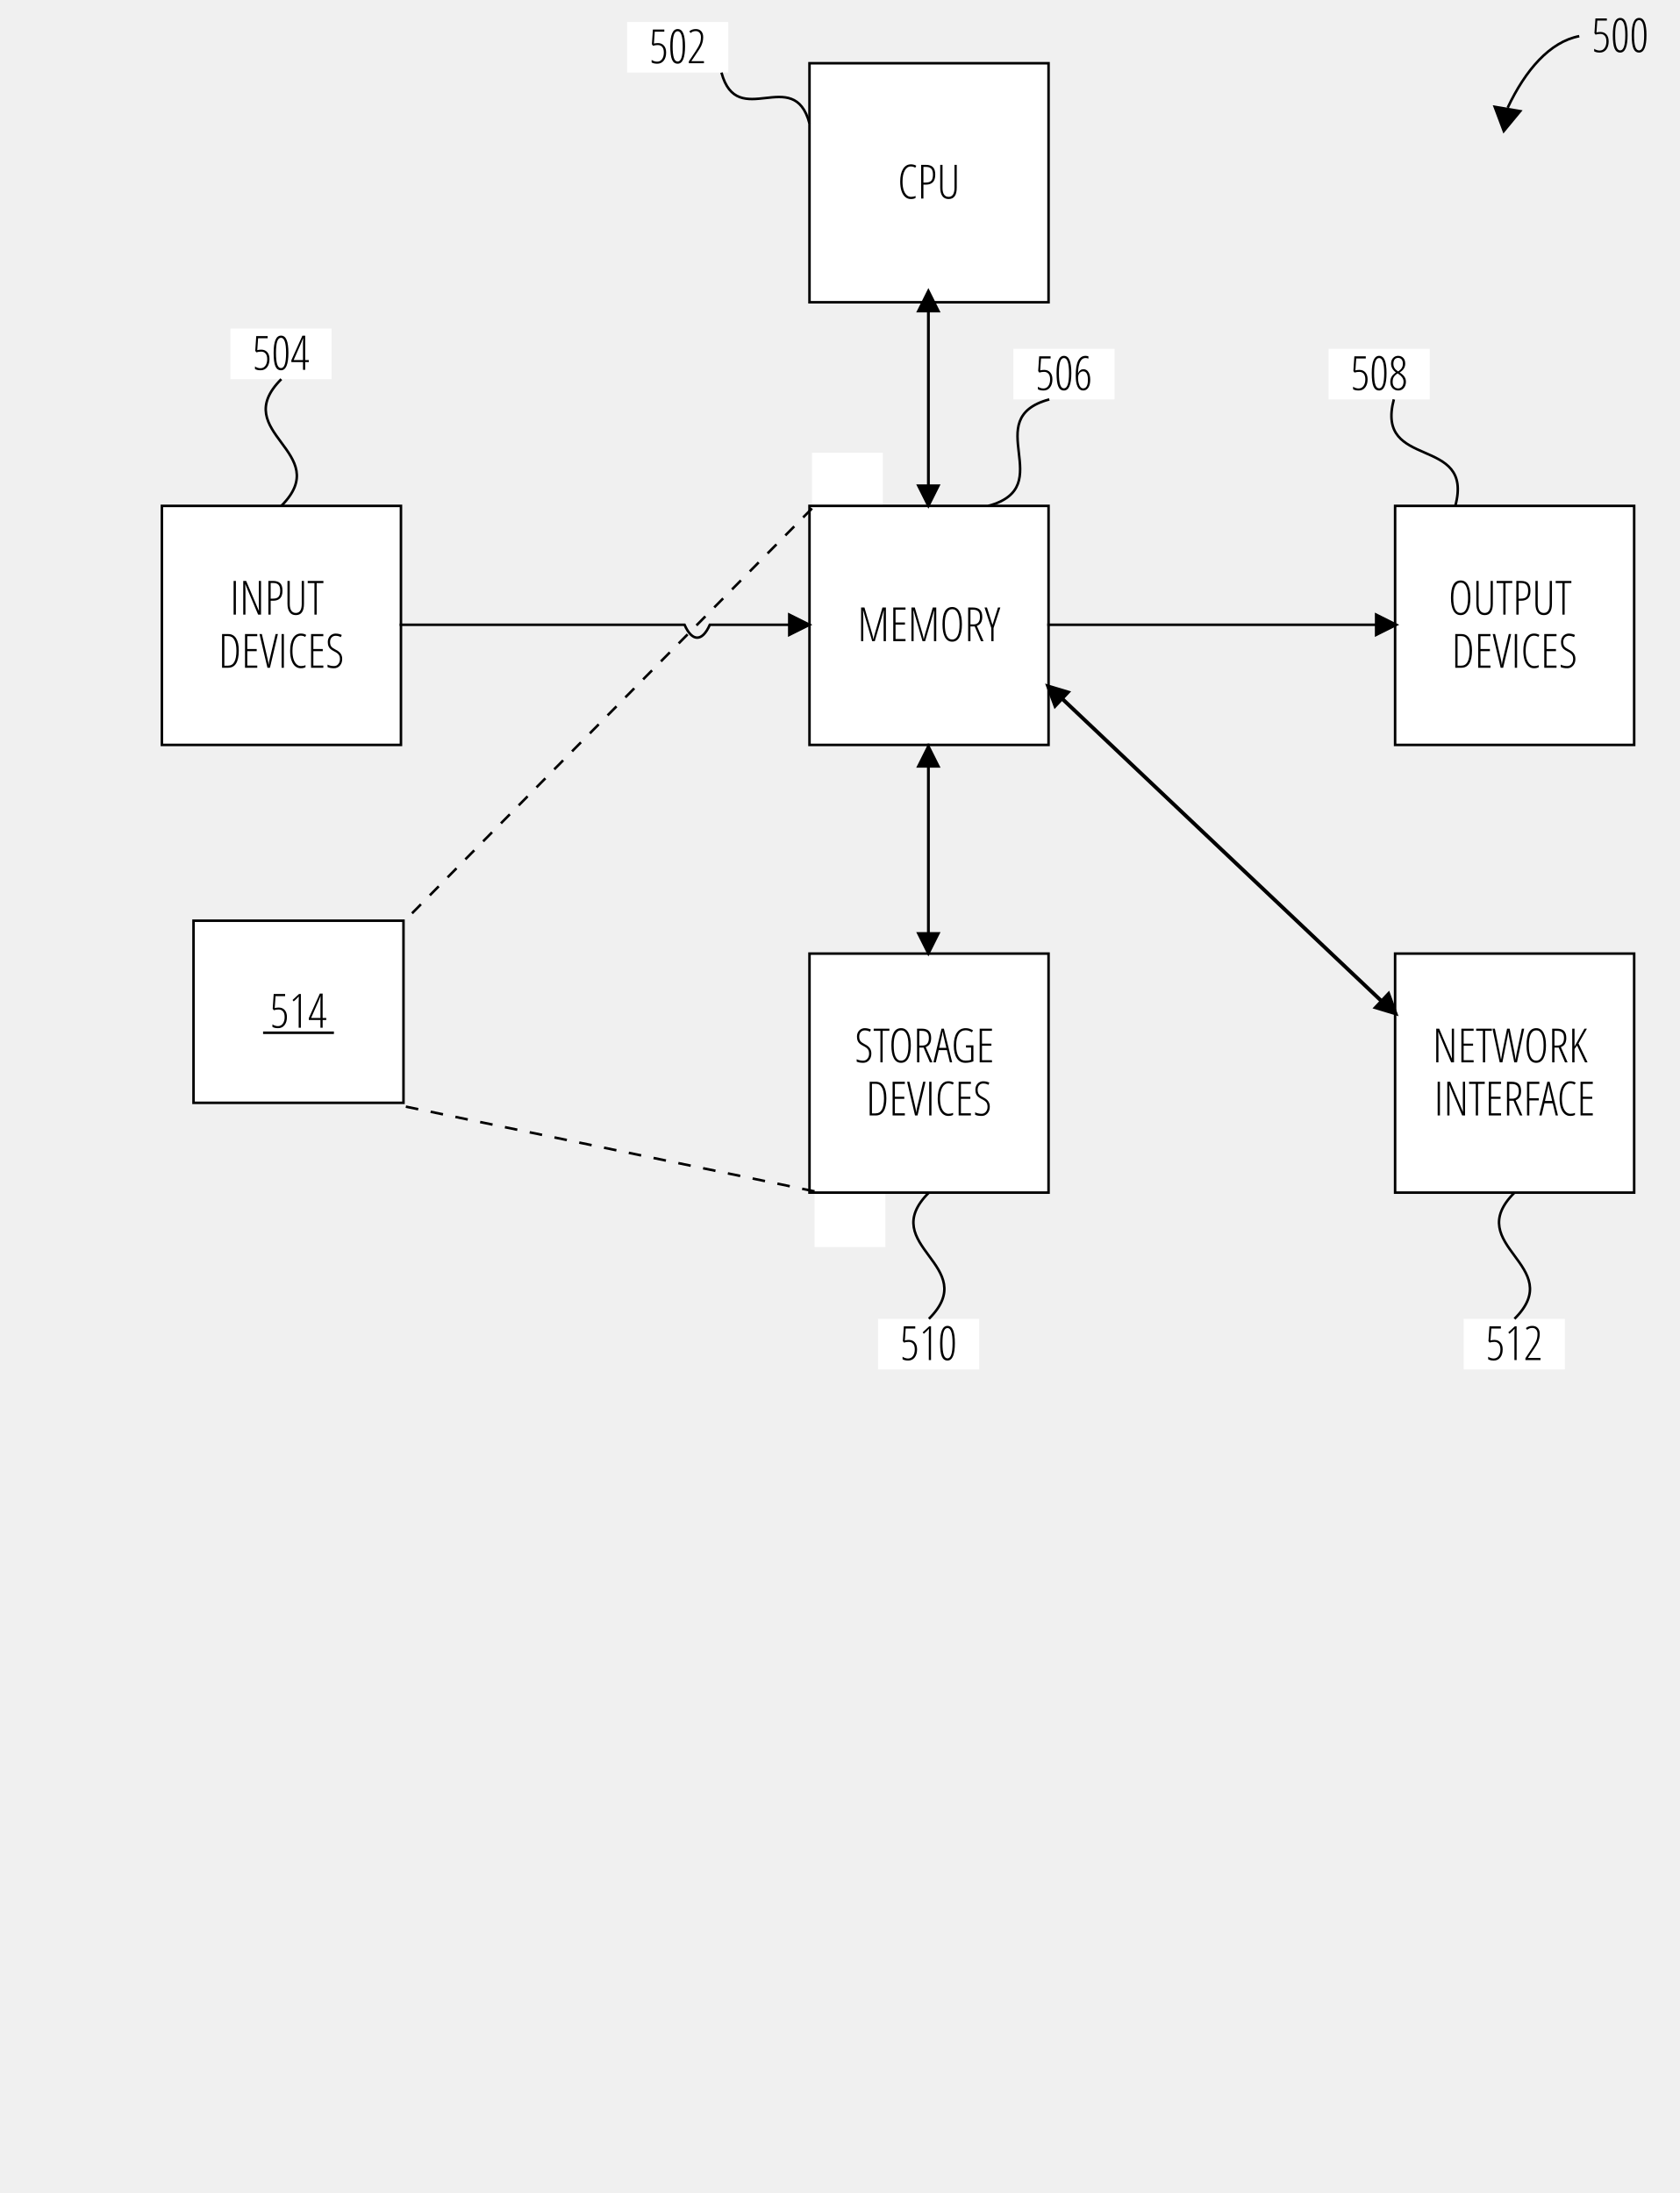
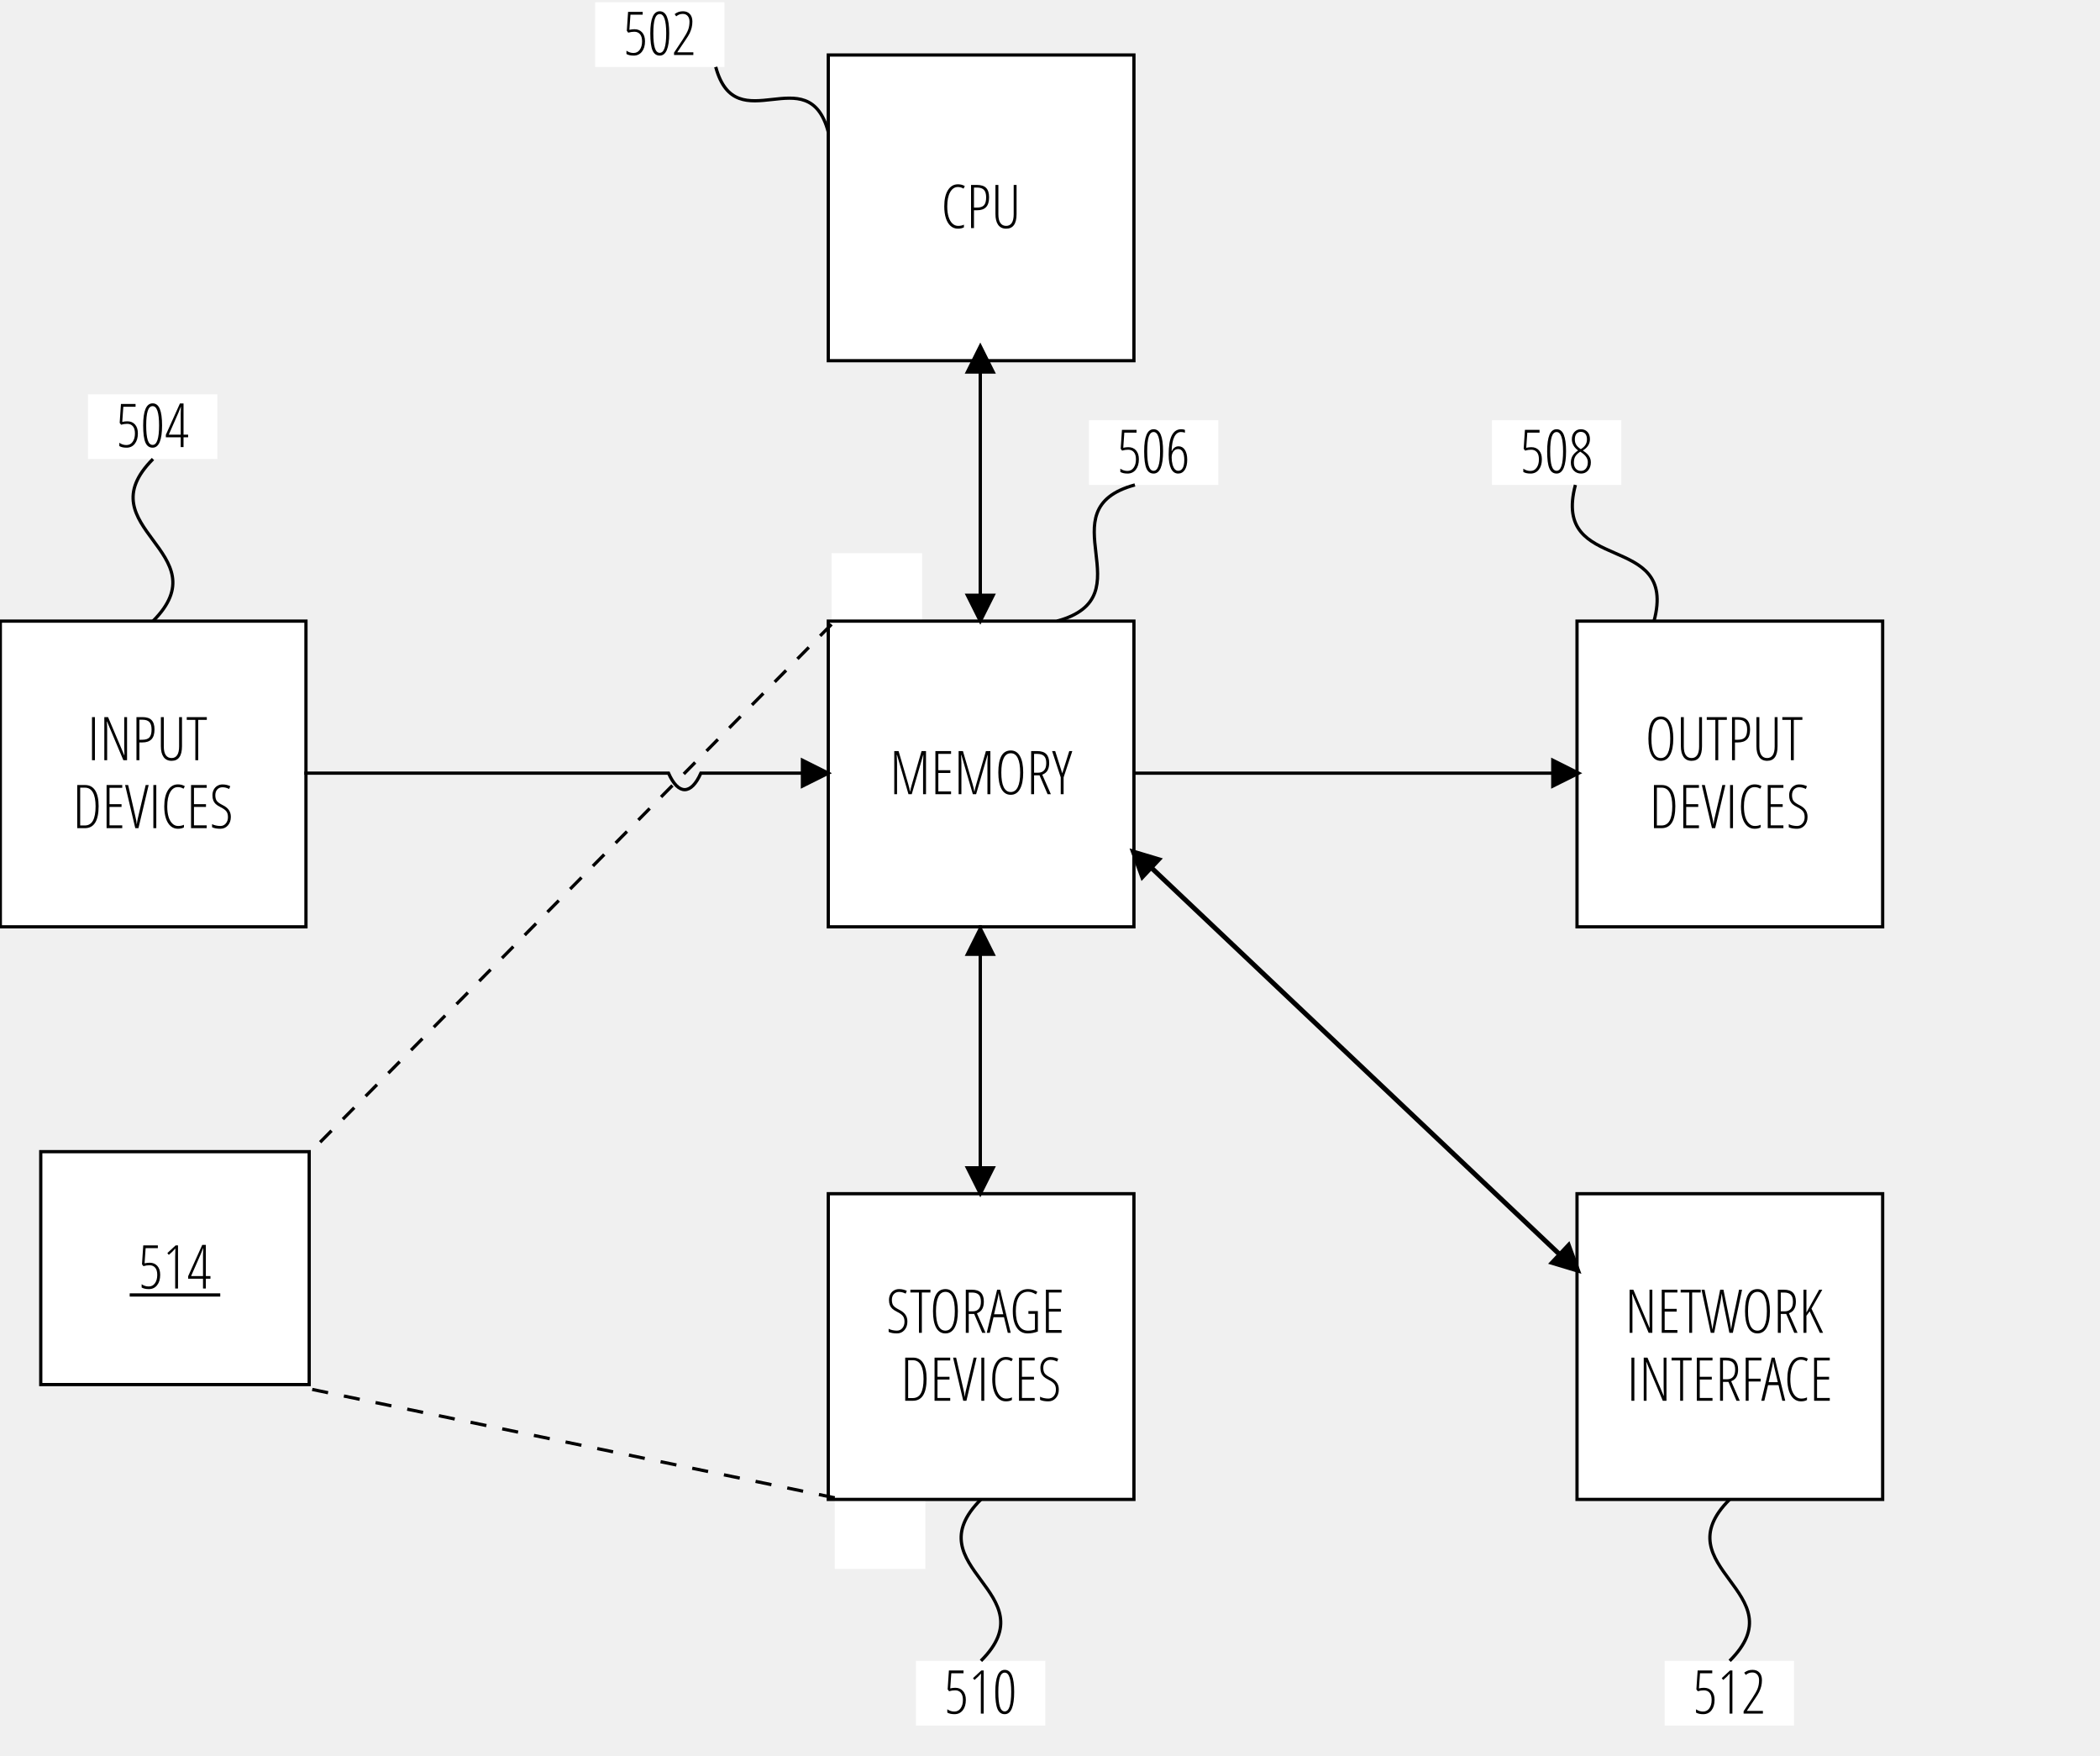
- <svg xmlns="http://www.w3.org/2000/svg" version="1.1" width="664" height="867">
+ <svg xmlns="http://www.w3.org/2000/svg" version="1.1" width="649.3" height="542.7" viewBox="63.9 8 649.3 542.7">
  <g>
    <g transform="translate(321,179)">
      <g>
        <g>
          <path d="M28,0H0v29h28V0L28,0z" stroke="none" stroke-dasharray="none" fill="#FFFFFF" />
          <rect x="1.2" y="1.3" width="25.6" height="26.4" fill="none" />
          <circle fill="none" cx="14" cy="0" r="0.1" />
          <circle fill="none" cx="20.9" cy="0" r="0.1" />
          <circle fill="none" cx="28" cy="7.3" r="0.1" />
          <circle fill="none" cx="28" cy="14.5" r="0.1" />
          <circle fill="none" cx="28" cy="21.7" r="0.1" />
          <circle fill="none" cx="20.9" cy="29" r="0.1" />
          <circle fill="none" cx="14" cy="29" r="0.1" />
          <circle fill="none" cx="7.1" cy="29" r="0.1" />
          <circle fill="none" cx="0" cy="21.7" r="0.1" />
          <circle fill="none" cx="0" cy="14.5" r="0.1" />
          <circle fill="none" cx="0" cy="7.3" r="0.1" />
          <circle fill="none" cx="7.1" cy="0" r="0.1" />
        </g>
      </g>
      <rect stroke="none" stroke-width="0" fill="#FFFFFF" x="0" y="0" width="0" height="0" transform="translate(27.9,14.4)" />
      <path stroke="#000000" fill="none" d="" />
      <text font-family="OpenSansCondensedLight" font-size="14pt" fill="black" transform="translate(27.9,14.4)" />
      <rect stroke-width="0" fill="none" width="25.6" height="26.4" transform="translate(1.2,1.3)" />
      <text font-family="OpenSansCondensedLight" font-size="14pt" fill="black" transform="translate(1.2,1.3)" text-anchor="middle">
        <tspan x="12.8" y="19.5"> </tspan>
      </text>
      <path stroke="#000000" fill="none" transform="translate(1.2,1.3)" d="M 0 0" />
    </g>
    <g transform="translate(322,464)">
      <g>
        <g>
          <path d="M28,0H0v29h28V0L28,0z" stroke="none" stroke-dasharray="none" fill="#FFFFFF" />
          <rect x="1.2" y="1.3" width="25.6" height="26.4" fill="none" />
          <circle fill="none" cx="14" cy="0" r="0.1" />
          <circle fill="none" cx="20.9" cy="0" r="0.1" />
          <circle fill="none" cx="28" cy="7.3" r="0.1" />
          <circle fill="none" cx="28" cy="14.5" r="0.1" />
          <circle fill="none" cx="28" cy="21.7" r="0.1" />
          <circle fill="none" cx="20.9" cy="29" r="0.1" />
          <circle fill="none" cx="14" cy="29" r="0.1" />
          <circle fill="none" cx="7.1" cy="29" r="0.1" />
          <circle fill="none" cx="0" cy="21.7" r="0.1" />
          <circle fill="none" cx="0" cy="14.5" r="0.1" />
          <circle fill="none" cx="0" cy="7.3" r="0.1" />
          <circle fill="none" cx="7.1" cy="0" r="0.1" />
        </g>
      </g>
      <rect stroke="none" stroke-width="0" fill="#FFFFFF" x="0" y="0" width="0" height="0" transform="translate(27.9,14.4)" />
      <path stroke="#000000" fill="none" d="" />
      <text font-family="OpenSansCondensedLight" font-size="14pt" fill="black" transform="translate(27.9,14.4)" />
      <rect stroke-width="0" fill="none" width="25.6" height="26.4" transform="translate(1.2,1.3)" />
      <text font-family="OpenSansCondensedLight" font-size="14pt" fill="black" transform="translate(1.2,1.3)" text-anchor="middle">
        <tspan x="12.8" y="19.5"> </tspan>
      </text>
      <path stroke="#000000" fill="none" transform="translate(1.2,1.3)" d="M 0 0" />
    </g>
-     <g transform="translate(596,14.3)">
-       <polygon fill="#000000" points="0,0 4.2,11.2 11.8,2" transform="translate(-5.9,27.3)" />
-       <rect fill="none" width="1" height="1" transform="translate(33.3,-0.5)" />
-       <g>
-         <g>
-           <rect x="0" y="0" width="28.3" height="28.3" opacity="0" />
-           <path fill="none" stroke="#000000" stroke-width="1" d="M28.3,0C16.7,2.2,7,13.4,0,28.3" />
-         </g>
-       </g>
-       <rect stroke="none" stroke-width="0" fill="#FFFFFF" x="0" y="0" width="0" height="0" />
-       <path stroke="#000000" fill="none" />
-       <text font-family="OpenSansCondensedLight" font-size="14pt" fill="black" transform="translate(0,0)" />
-       <rect stroke-width="0" fill="none" width="1" height="1" transform="translate(33.3,-0.5)" />
-       <text font-family="OpenSansCondensedLight" font-size="14pt" fill="black" text-decoration="none" transform="translate(33.3,-0.5)">
-         <tspan x="0" y="6.8">500</tspan>
-       </text>
-       <path stroke="#000000" fill="none" transform="translate(33.3,-0.5)" />
-     </g>
    <g transform="translate(320,25)">
      <g>
        <g>
          <path d="M94.5,0H0v94.5h94.5V0L94.5,0z" stroke="#000000" stroke-dasharray="none" fill="#FFFFFF" />
          <rect x="4.1" y="4.3" width="86.2" height="85.9" fill="none" />
          <circle fill="none" cx="47.2" cy="0" r="0.1" />
          <circle fill="none" cx="70.7" cy="0" r="0.1" />
          <circle fill="none" cx="94.5" cy="23.8" r="0.1" />
          <circle fill="none" cx="94.5" cy="47.2" r="0.1" />
          <circle fill="none" cx="94.5" cy="70.7" r="0.1" />
          <circle fill="none" cx="70.7" cy="94.5" r="0.1" />
          <circle fill="none" cx="47.2" cy="94.5" r="0.1" />
          <circle fill="none" cx="23.8" cy="94.5" r="0.1" />
          <circle fill="none" cx="0" cy="70.7" r="0.1" />
          <circle fill="none" cx="0" cy="47.2" r="0.1" />
          <circle fill="none" cx="0" cy="23.8" r="0.1" />
          <circle fill="none" cx="23.8" cy="0" r="0.1" />
        </g>
      </g>
      <rect stroke="none" stroke-width="1" fill="#FFFFFF" x="0" y="0" width="40" height="20" transform="translate(-72.1,-16.3)" />
      <path stroke="#000000" fill="none" d="M0,23.8 C-6.2,0.5 -28.5,27 -34.8 3.7" />
      <text font-family="OpenSansCondensedLight" font-size="14pt" fill="black" transform="translate(-72.1,-16.3)" text-anchor="middle">
        <tspan x="20" y="16.3">502</tspan>
      </text>
      <rect stroke-width="0" fill="none" width="86.2" height="85.9" transform="translate(4.1,4.3)" />
      <text font-family="OpenSansCondensedLight" font-size="14pt" fill="black" transform="translate(4.1,4.3)" text-anchor="middle">
        <tspan x="43.1" y="49.2">CPU</tspan>
      </text>
      <path stroke="#000000" fill="none" transform="translate(4.1,4.3)" d="M 0 0" />
    </g>
    <g transform="translate(64,200)">
      <g>
        <g>
          <path d="M94.5,0H0v94.5h94.5V0L94.5,0z" stroke="#000000" stroke-dasharray="none" fill="#FFFFFF" />
          <rect x="4.1" y="4.3" width="86.2" height="85.9" fill="none" />
          <circle fill="none" cx="47.2" cy="0" r="0.1" />
          <circle fill="none" cx="70.7" cy="0" r="0.1" />
          <circle fill="none" cx="94.5" cy="23.8" r="0.1" />
          <circle fill="none" cx="94.5" cy="47.2" r="0.1" />
          <circle fill="none" cx="94.5" cy="70.7" r="0.1" />
          <circle fill="none" cx="70.7" cy="94.5" r="0.1" />
          <circle fill="none" cx="47.2" cy="94.5" r="0.1" />
          <circle fill="none" cx="23.8" cy="94.5" r="0.1" />
          <circle fill="none" cx="0" cy="70.7" r="0.1" />
          <circle fill="none" cx="0" cy="47.2" r="0.1" />
          <circle fill="none" cx="0" cy="23.8" r="0.1" />
          <circle fill="none" cx="23.8" cy="0" r="0.1" />
        </g>
      </g>
      <rect stroke="none" stroke-width="1" fill="#FFFFFF" x="0" y="0" width="40" height="20" transform="translate(27.1,-70.1)" />
      <path stroke="#000000" fill="none" d="M47.2,0 C68.5,-21.3 25.9,-28.8 47.2 -50.1" />
      <text font-family="OpenSansCondensedLight" font-size="14pt" fill="black" transform="translate(27.1,-70.1)" text-anchor="middle">
        <tspan x="20" y="16.3">504</tspan>
      </text>
      <rect stroke-width="0" fill="none" width="86.2" height="85.9" transform="translate(4.1,4.3)" />
      <text font-family="OpenSansCondensedLight" font-size="14pt" fill="black" transform="translate(4.1,4.3)" text-anchor="middle">
        <tspan x="43.1" y="38.7">INPUT</tspan>
        <tspan x="43.1" y="59.7">DEVICES</tspan>
      </text>
      <path stroke="#000000" fill="none" transform="translate(4.1,4.3)" d="M 0 0" />
    </g>
    <g transform="translate(320,200)">
      <g>
        <g>
          <path d="M94.5,0H0v94.5h94.5V0L94.5,0z" stroke="#000000" stroke-dasharray="none" fill="#FFFFFF" />
          <rect x="4.1" y="4.3" width="86.2" height="85.9" fill="none" />
          <circle fill="none" cx="47.2" cy="0" r="0.1" />
          <circle fill="none" cx="70.7" cy="0" r="0.1" />
          <circle fill="none" cx="94.5" cy="23.8" r="0.1" />
          <circle fill="none" cx="94.5" cy="47.2" r="0.1" />
          <circle fill="none" cx="94.5" cy="70.7" r="0.1" />
          <circle fill="none" cx="70.7" cy="94.5" r="0.1" />
          <circle fill="none" cx="47.2" cy="94.5" r="0.1" />
          <circle fill="none" cx="23.8" cy="94.5" r="0.1" />
          <circle fill="none" cx="0" cy="70.7" r="0.1" />
          <circle fill="none" cx="0" cy="47.2" r="0.1" />
          <circle fill="none" cx="0" cy="23.8" r="0.1" />
          <circle fill="none" cx="23.8" cy="0" r="0.1" />
        </g>
      </g>
      <rect stroke="none" stroke-width="1" fill="#FFFFFF" x="0" y="0" width="40" height="20" transform="translate(80.6,-62.1)" />
      <path stroke="#000000" fill="none" d="M70.7,0 C98.8,-7.6 66.7,-34.5 94.8 -42.1" />
      <text font-family="OpenSansCondensedLight" font-size="14pt" fill="black" transform="translate(80.6,-62.1)" text-anchor="middle">
        <tspan x="20" y="16.3">506</tspan>
      </text>
      <rect stroke-width="0" fill="none" width="86.2" height="85.9" transform="translate(4.1,4.3)" />
      <text font-family="OpenSansCondensedLight" font-size="14pt" fill="black" transform="translate(4.1,4.3)" text-anchor="middle">
        <tspan x="43.1" y="49.2">MEMORY</tspan>
      </text>
      <path stroke="#000000" fill="none" transform="translate(4.1,4.3)" d="M 0 0" />
    </g>
    <g transform="translate(551.5,200)">
      <g>
        <g>
          <path d="M94.5,0H0v94.5h94.5V0L94.5,0z" stroke="#000000" stroke-dasharray="none" fill="#FFFFFF" />
          <rect x="4.1" y="4.3" width="86.2" height="85.9" fill="none" />
          <circle fill="none" cx="47.2" cy="0" r="0.1" />
          <circle fill="none" cx="70.7" cy="0" r="0.1" />
          <circle fill="none" cx="94.5" cy="23.8" r="0.1" />
          <circle fill="none" cx="94.5" cy="47.2" r="0.1" />
          <circle fill="none" cx="94.5" cy="70.7" r="0.1" />
          <circle fill="none" cx="70.7" cy="94.5" r="0.1" />
          <circle fill="none" cx="47.2" cy="94.5" r="0.1" />
          <circle fill="none" cx="23.8" cy="94.5" r="0.1" />
          <circle fill="none" cx="0" cy="70.7" r="0.1" />
          <circle fill="none" cx="0" cy="47.2" r="0.1" />
          <circle fill="none" cx="0" cy="23.8" r="0.1" />
          <circle fill="none" cx="23.8" cy="0" r="0.1" />
        </g>
      </g>
      <rect stroke="none" stroke-width="1" fill="#FFFFFF" x="0" y="0" width="40" height="20" transform="translate(-26.3,-62.1)" />
      <path stroke="#000000" fill="none" d="M23.8,0 C31.4,-28.2 -8,-13.9 -0.5 -42.1" />
      <text font-family="OpenSansCondensedLight" font-size="14pt" fill="black" transform="translate(-26.3,-62.1)" text-anchor="middle">
        <tspan x="20" y="16.3">508</tspan>
      </text>
      <rect stroke-width="0" fill="none" width="86.2" height="85.9" transform="translate(4.1,4.3)" />
      <text font-family="OpenSansCondensedLight" font-size="14pt" fill="black" transform="translate(4.1,4.3)" text-anchor="middle">
        <tspan x="43.1" y="38.7">OUTPUT</tspan>
        <tspan x="43.1" y="59.7">DEVICES</tspan>
      </text>
      <path stroke="#000000" fill="none" transform="translate(4.1,4.3)" d="M 0 0" />
    </g>
    <g transform="translate(320,377)">
      <g>
        <g>
          <path d="M94.5,0H0v94.5h94.5V0L94.5,0z" stroke="#000000" stroke-dasharray="none" fill="#FFFFFF" />
          <rect x="4.1" y="4.3" width="86.2" height="85.9" fill="none" />
          <circle fill="none" cx="47.2" cy="0" r="0.1" />
          <circle fill="none" cx="70.7" cy="0" r="0.1" />
          <circle fill="none" cx="94.5" cy="23.8" r="0.1" />
          <circle fill="none" cx="94.5" cy="47.2" r="0.1" />
          <circle fill="none" cx="94.5" cy="70.7" r="0.1" />
          <circle fill="none" cx="70.7" cy="94.5" r="0.1" />
          <circle fill="none" cx="47.2" cy="94.5" r="0.1" />
          <circle fill="none" cx="23.8" cy="94.5" r="0.1" />
          <circle fill="none" cx="0" cy="70.7" r="0.1" />
          <circle fill="none" cx="0" cy="47.2" r="0.1" />
          <circle fill="none" cx="0" cy="23.8" r="0.1" />
          <circle fill="none" cx="23.8" cy="0" r="0.1" />
        </g>
      </g>
      <rect stroke="none" stroke-width="1" fill="#FFFFFF" x="0" y="0" width="40" height="20" transform="translate(27.1,144.4)" />
      <path stroke="#000000" fill="none" d="M47.2,94.5 C26,115.6 68.4,123.3 47.2 144.4" />
      <text font-family="OpenSansCondensedLight" font-size="14pt" fill="black" transform="translate(27.1,144.4)" text-anchor="middle">
        <tspan x="20" y="16.3">510</tspan>
      </text>
      <rect stroke-width="0" fill="none" width="86.2" height="85.9" transform="translate(4.1,4.3)" />
      <text font-family="OpenSansCondensedLight" font-size="14pt" fill="black" transform="translate(4.1,4.3)" text-anchor="middle">
        <tspan x="43.1" y="38.7">STORAGE</tspan>
        <tspan x="43.1" y="59.7">DEVICES</tspan>
      </text>
      <path stroke="#000000" fill="none" transform="translate(4.1,4.3)" d="M 0 0" />
    </g>
    <g transform="translate(551.5,377)">
      <g>
        <g>
          <path d="M94.5,0H0v94.5h94.5V0L94.5,0z" stroke="#000000" stroke-dasharray="none" fill="#FFFFFF" />
          <rect x="4.1" y="4.3" width="86.2" height="85.9" fill="none" />
          <circle fill="none" cx="47.2" cy="0" r="0.1" />
          <circle fill="none" cx="70.7" cy="0" r="0.1" />
          <circle fill="none" cx="94.5" cy="23.8" r="0.1" />
          <circle fill="none" cx="94.5" cy="47.2" r="0.1" />
          <circle fill="none" cx="94.5" cy="70.7" r="0.1" />
          <circle fill="none" cx="70.7" cy="94.5" r="0.1" />
          <circle fill="none" cx="47.2" cy="94.5" r="0.1" />
          <circle fill="none" cx="23.8" cy="94.5" r="0.1" />
          <circle fill="none" cx="0" cy="70.7" r="0.1" />
          <circle fill="none" cx="0" cy="47.2" r="0.1" />
          <circle fill="none" cx="0" cy="23.8" r="0.1" />
          <circle fill="none" cx="23.8" cy="0" r="0.1" />
        </g>
      </g>
      <rect stroke="none" stroke-width="1" fill="#FFFFFF" x="0" y="0" width="40" height="20" transform="translate(27.1,144.4)" />
      <path stroke="#000000" fill="none" d="M47.2,94.5 C26,115.6 68.4,123.3 47.2 144.4" />
      <text font-family="OpenSansCondensedLight" font-size="14pt" fill="black" transform="translate(27.1,144.4)" text-anchor="middle">
        <tspan x="20" y="16.3">512</tspan>
      </text>
      <rect stroke-width="0" fill="none" width="86.2" height="85.9" transform="translate(4.1,4.3)" />
      <text font-family="OpenSansCondensedLight" font-size="14pt" fill="black" transform="translate(4.1,4.3)" text-anchor="middle">
        <tspan x="43.1" y="38.7">NETWORK</tspan>
        <tspan x="43.1" y="59.7">INTERFACE</tspan>
      </text>
      <path stroke="#000000" fill="none" transform="translate(4.1,4.3)" d="M 0 0" />
    </g>
    <g>
      <path stroke="black" stroke-dasharray="none" d="M 158 247 L 270.6 247 C 273.6 253.8 277.6 253.8 280.6 247 L 312 247" fill="none" />
      <path fill="black" stroke="black" d="" transform="translate(158,247) scale(1,1) rotate(0)" />
      <path fill="black" stroke="black" d="M 8 0 L 0 4 L 8 8 z" transform="translate(320,251) scale(1,1) rotate(-180)" />
      <g>
        <g label-idx="0" cursor="move" transform="translate(237.5, 247)">
          <rect fill="white" rx="3" ry="3" x="0" y="0" width="0" height="0" />
          <text text-anchor="middle" font-size="14pt" font-family="OpenSansCondensedLight" y="0.8em" display="none" xml:space="preserve" transform="translate(0,0)" />
        </g>
      </g>
    </g>
    <g>
      <path stroke="black" stroke-dasharray="none" d="M 414 247 544 247" fill="none" />
      <path fill="black" stroke="black" d="" transform="translate(414,247) scale(1,1) rotate(0)" />
      <path fill="black" stroke="black" d="M 8 0 L 0 4 L 8 8 z" transform="translate(552,251) scale(1,1) rotate(-180)" />
      <g>
        <g label-idx="0" cursor="move" transform="translate(479, 247)">
          <rect fill="white" rx="3" ry="3" x="0" y="0" width="0" height="0" />
          <text text-anchor="middle" font-size="14pt" font-family="OpenSansCondensedLight" y="0.8em" display="none" xml:space="preserve" transform="translate(0,0)" />
        </g>
      </g>
    </g>
    <g>
      <path stroke="black" stroke-dasharray="none" d="M 367 119 367 192" fill="none" />
      <path fill="black" stroke="black" d="" transform="translate(367,119) scale(1,1) rotate(-270)" />
      <path fill="black" stroke="black" d="M 8 0 L 0 4 L 8 8 z" transform="translate(363,200) scale(1,1) rotate(-90)" />
      <g>
        <g label-idx="0" cursor="move" transform="translate(367, 155.5)">
          <rect fill="white" rx="3" ry="3" x="0" y="0" width="0" height="0" />
          <text text-anchor="middle" font-size="14pt" font-family="OpenSansCondensedLight" y="0.8em" display="none" xml:space="preserve" transform="translate(0,0)" />
        </g>
      </g>
    </g>
    <g>
      <path stroke="black" stroke-dasharray="none" d="M 367 294 367 369" fill="none" />
      <path fill="black" stroke="black" d="" transform="translate(367,294) scale(1,1) rotate(-270)" />
      <path fill="black" stroke="black" d="M 8 0 L 0 4 L 8 8 z" transform="translate(363,377) scale(1,1) rotate(-90)" />
      <g>
        <g label-idx="0" cursor="move" transform="translate(367, 331.5)">
          <rect fill="white" rx="3" ry="3" x="0" y="0" width="0" height="0" />
          <text text-anchor="middle" font-size="14pt" font-family="OpenSansCondensedLight" y="0.8em" display="none" xml:space="preserve" transform="translate(0,0)" />
        </g>
      </g>
    </g>
    <g>
      <path stroke="black" stroke-dasharray="none" d="M 367 377 367 303" fill="none" />
      <path fill="black" stroke="black" d="" transform="translate(367,377) scale(1,1) rotate(-90)" />
      <path fill="black" stroke="black" d="M 8 0 L 0 4 L 8 8 z" transform="translate(371,295) scale(1,1) rotate(-270)" />
      <g>
        <g label-idx="0" cursor="move" transform="translate(367, 340)">
          <rect fill="white" rx="3" ry="3" x="0" y="0" width="0" height="0" />
          <text text-anchor="middle" font-size="14pt" font-family="OpenSansCondensedLight" y="0.8em" display="none" xml:space="preserve" transform="translate(0,0)" />
        </g>
      </g>
    </g>
    <g>
      <path stroke="black" stroke-dasharray="none" d="M 367 200 367 123" fill="none" />
      <path fill="black" stroke="black" d="" transform="translate(367,200) scale(1,1) rotate(-90)" />
      <path fill="black" stroke="black" d="M 8 0 L 0 4 L 8 8 z" transform="translate(371,115) scale(1,1) rotate(-270)" />
      <g>
        <g label-idx="0" cursor="move" transform="translate(367, 161.5)">
          <rect fill="white" rx="3" ry="3" x="0" y="0" width="0" height="0" />
          <text text-anchor="middle" font-size="14pt" font-family="OpenSansCondensedLight" y="0.8em" display="none" xml:space="preserve" transform="translate(0,0)" />
        </g>
      </g>
    </g>
    <g>
      <path stroke="black" stroke-dasharray="none" d="M 414 271 546 396" fill="none" />
      <path fill="black" stroke="black" d="" transform="translate(414,271) scale(1,1) rotate(43.3)" />
      <path fill="black" stroke="black" d="M 8 0 L 0 4 L 8 8 z" transform="translate(549.3,403.9) scale(1,1) rotate(-136.7)" />
      <g>
        <g label-idx="0" cursor="move" transform="translate(480, 333.5)">
          <rect fill="white" rx="3" ry="3" x="0" y="0" width="0" height="0" />
          <text text-anchor="middle" font-size="14pt" font-family="OpenSansCondensedLight" y="0.8em" display="none" xml:space="preserve" transform="translate(0,0)" />
        </g>
      </g>
    </g>
    <g>
      <path stroke="black" stroke-dasharray="none" d="M 552 401 420 276" fill="none" />
      <path fill="black" stroke="black" d="" transform="translate(552,401) scale(1,1) rotate(-136.7)" />
      <path fill="black" stroke="black" d="M 8 0 L 0 4 L 8 8 z" transform="translate(416.7,268.1) scale(1,1) rotate(43.3)" />
      <g>
        <g label-idx="0" cursor="move" transform="translate(486, 338.5)">
          <rect fill="white" rx="3" ry="3" x="0" y="0" width="0" height="0" />
          <text text-anchor="middle" font-size="14pt" font-family="OpenSansCondensedLight" y="0.8em" display="none" xml:space="preserve" transform="translate(0,0)" />
        </g>
      </g>
    </g>
    <g>
      <path stroke="black" stroke-dasharray="5,5" d="M 321 201 160 364" fill="none" />
      <path fill="black" stroke="black" d="" transform="translate(321,201) scale(1,1) rotate(-225.4)" />
      <path fill="black" stroke="black" d="" transform="translate(160,364) scale(1,1) rotate(-45.4)" />
      <g>
        <g label-idx="0" cursor="move" transform="translate(240.5, 282.5)">
          <rect fill="white" rx="3" ry="3" x="0" y="0" width="0" height="0" />
          <text text-anchor="middle" font-size="14pt" font-family="OpenSansCondensedLight" y="0.8em" display="none" xml:space="preserve" transform="translate(0,0)" />
        </g>
      </g>
    </g>
    <g>
      <path stroke="black" stroke-dasharray="5,5" d="M 322 471 158 437" fill="none" />
      <path fill="black" stroke="black" d="" transform="translate(322,471) scale(1,1) rotate(-168.3)" />
      <path fill="black" stroke="black" d="" transform="translate(158,437) scale(1,1) rotate(11.7)" />
      <g>
        <g label-idx="0" cursor="move" transform="translate(240, 454)">
          <rect fill="white" rx="3" ry="3" x="0" y="0" width="0" height="0" />
          <text text-anchor="middle" font-size="14pt" font-family="OpenSansCondensedLight" y="0.8em" display="none" xml:space="preserve" transform="translate(0,0)" />
        </g>
      </g>
    </g>
    <g transform="translate(76.5,364)">
      <g>
        <g>
          <path d="M83,0H0v72h83V0L83,0z" stroke="#000000" stroke-dasharray="none" fill="#FFFFFF" />
          <rect x="3.6" y="3.3" width="75.7" height="65.4" fill="none" />
          <circle fill="none" cx="41.5" cy="0" r="0.1" />
          <circle fill="none" cx="62.1" cy="0" r="0.1" />
          <circle fill="none" cx="83" cy="18.2" r="0.1" />
          <circle fill="none" cx="83" cy="36" r="0.1" />
          <circle fill="none" cx="83" cy="53.8" r="0.1" />
          <circle fill="none" cx="62.1" cy="72" r="0.1" />
          <circle fill="none" cx="41.5" cy="72" r="0.1" />
          <circle fill="none" cx="20.9" cy="72" r="0.1" />
          <circle fill="none" cx="0" cy="53.8" r="0.1" />
          <circle fill="none" cx="0" cy="36" r="0.1" />
          <circle fill="none" cx="0" cy="18.2" r="0.1" />
          <circle fill="none" cx="20.9" cy="0" r="0.1" />
        </g>
      </g>
      <rect stroke="none" stroke-width="0" fill="#FFFFFF" x="0" y="0" width="0" height="0" transform="translate(82.9,35.9)" />
      <path stroke="#000000" fill="none" d="" />
      <text font-family="OpenSansCondensedLight" font-size="14pt" fill="black" transform="translate(82.9,35.9)" />
      <rect stroke-width="0" fill="none" width="75.7" height="65.4" transform="translate(3.6,3.3)" />
      <text font-family="OpenSansCondensedLight" font-size="14pt" fill="black" transform="translate(3.6,3.3)" text-anchor="middle">
        <tspan x="37.9" y="39"> 514</tspan>
      </text>
      <path stroke="#000000" fill="none" transform="translate(3.6,3.3)" d="M 23.9 41 51.9 41" />
    </g>
  </g>
  <defs />
</svg>
